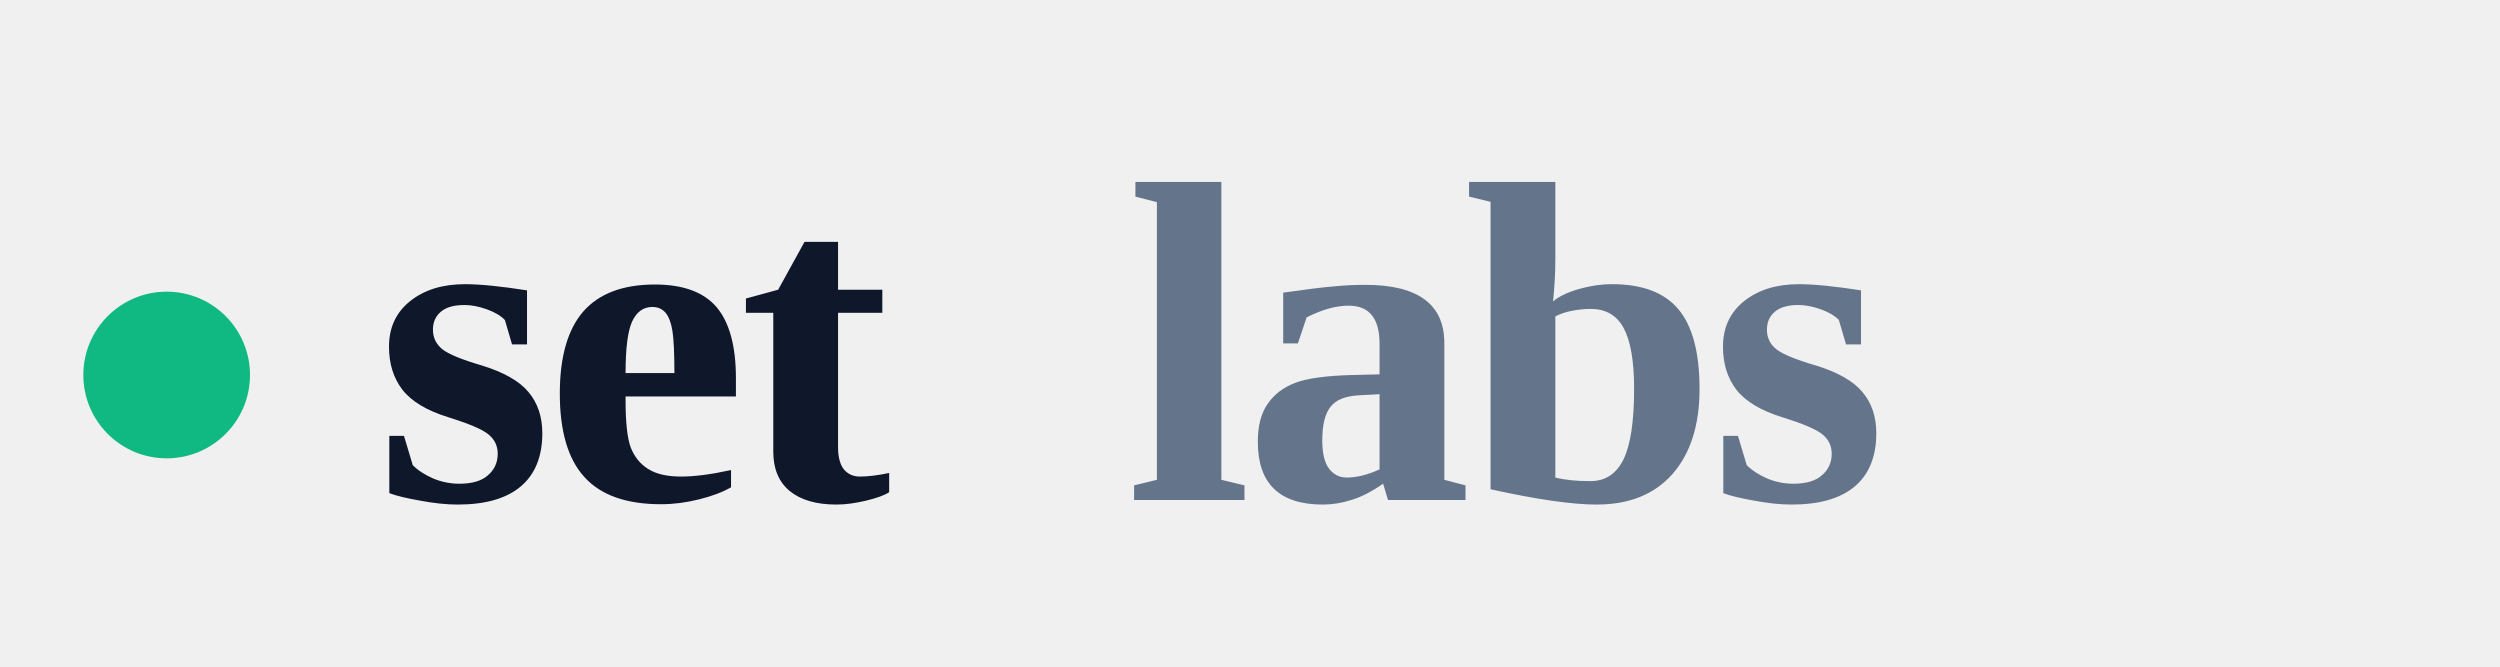
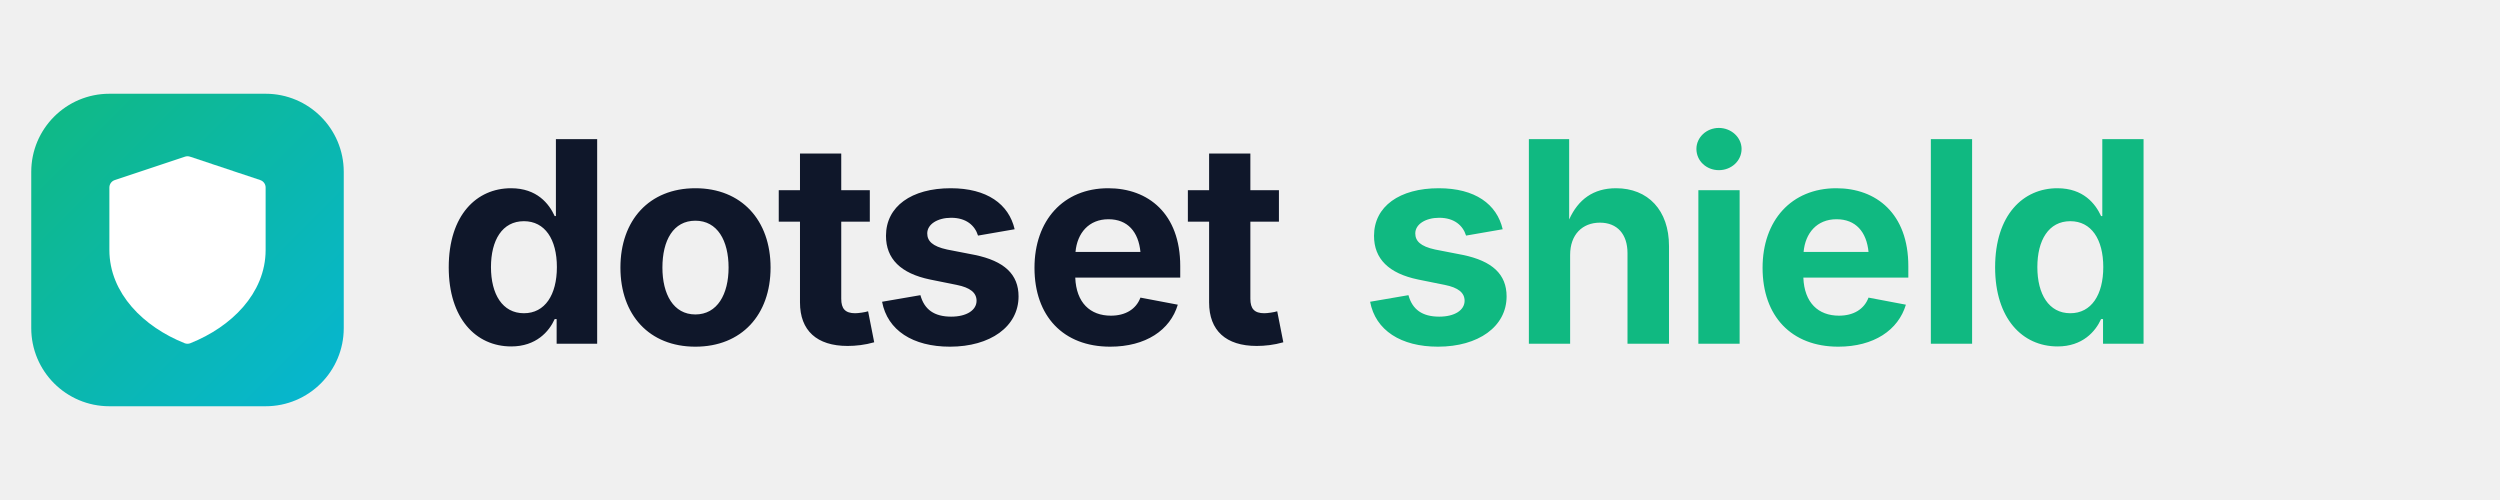
- <svg xmlns="http://www.w3.org/2000/svg" width="120" height="32" viewBox="0 0 120 32" fill="none">
-   <circle cx="8" cy="18" r="4" fill="#10B981" />
-   <text x="18" y="24" fill="#0F172A" style="font-family: inherit; font-size: 22px; font-weight: 700; letter-spacing: -0.02em;">set</text>
-   <text x="54" y="24" fill="#64748B" style="font-family: inherit; font-size: 22px; font-weight: 700; letter-spacing: -0.02em;">labs</text>
+ <svg xmlns="http://www.w3.org/2000/svg" width="160" height="32" viewBox="0 0 160 32" fill="none">
+   <defs>
+     <linearGradient id="shieldGradientLight" x1="0%" y1="0%" x2="100%" y2="100%">
+       <stop offset="0%" style="stop-color:#10B981" />
+       <stop offset="100%" style="stop-color:#06B6D4" />
+     </linearGradient>
+   </defs>
+   <rect x="2" y="6" width="20" height="20" rx="5" fill="url(#shieldGradientLight)" />
+   <path d="M12 10.5L12 10.5C12 10.5 9 11.5 7.5 12V16C7.5 18.5 9.5 20.5 12 21.5C14.5 20.5 16.5 18.5 16.5 16V12C15 11.5 12 10.5 12 10.5Z" fill="white" stroke="white" stroke-width="1" stroke-linecap="round" stroke-linejoin="round" />
+   <text x="28" y="22" fill="#0F172A" style="font-family: system-ui, -apple-system, sans-serif; font-size: 18px; font-weight: 700; letter-spacing: -0.02em;">dotset</text>
+   <text x="87" y="22" fill="#10B981" style="font-family: system-ui, -apple-system, sans-serif; font-size: 18px; font-weight: 700; letter-spacing: -0.02em;">shield</text>
</svg>
